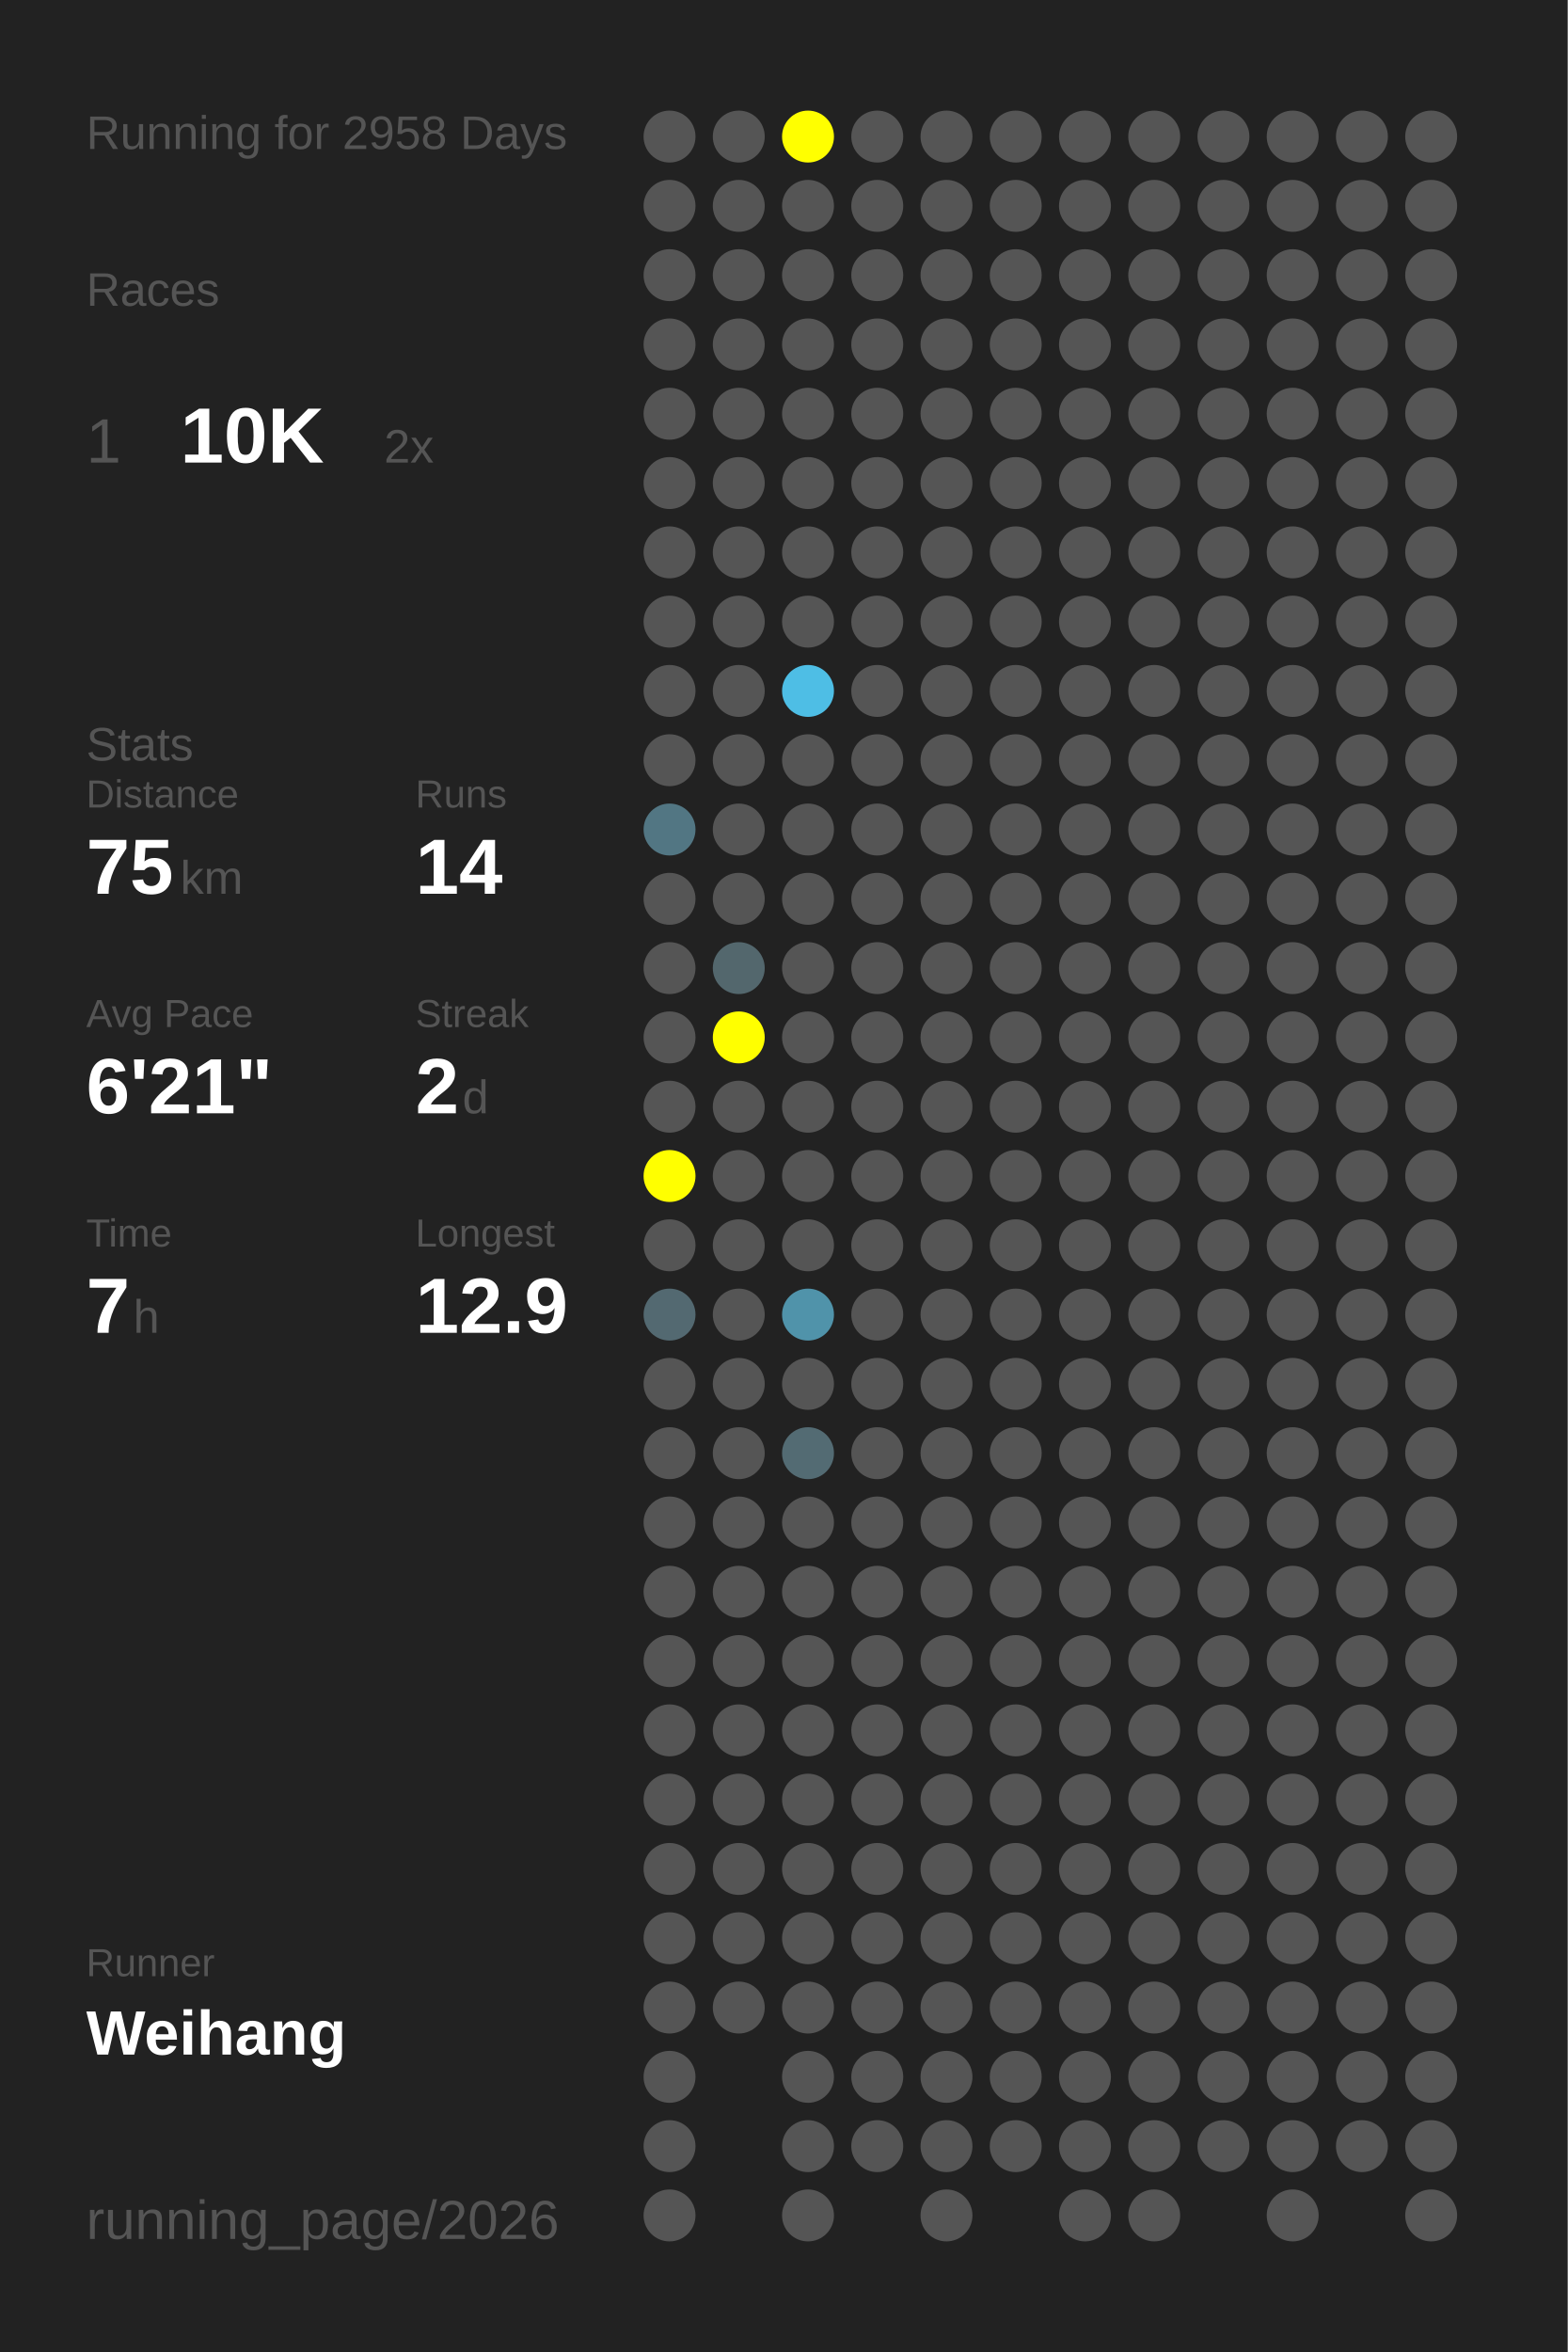
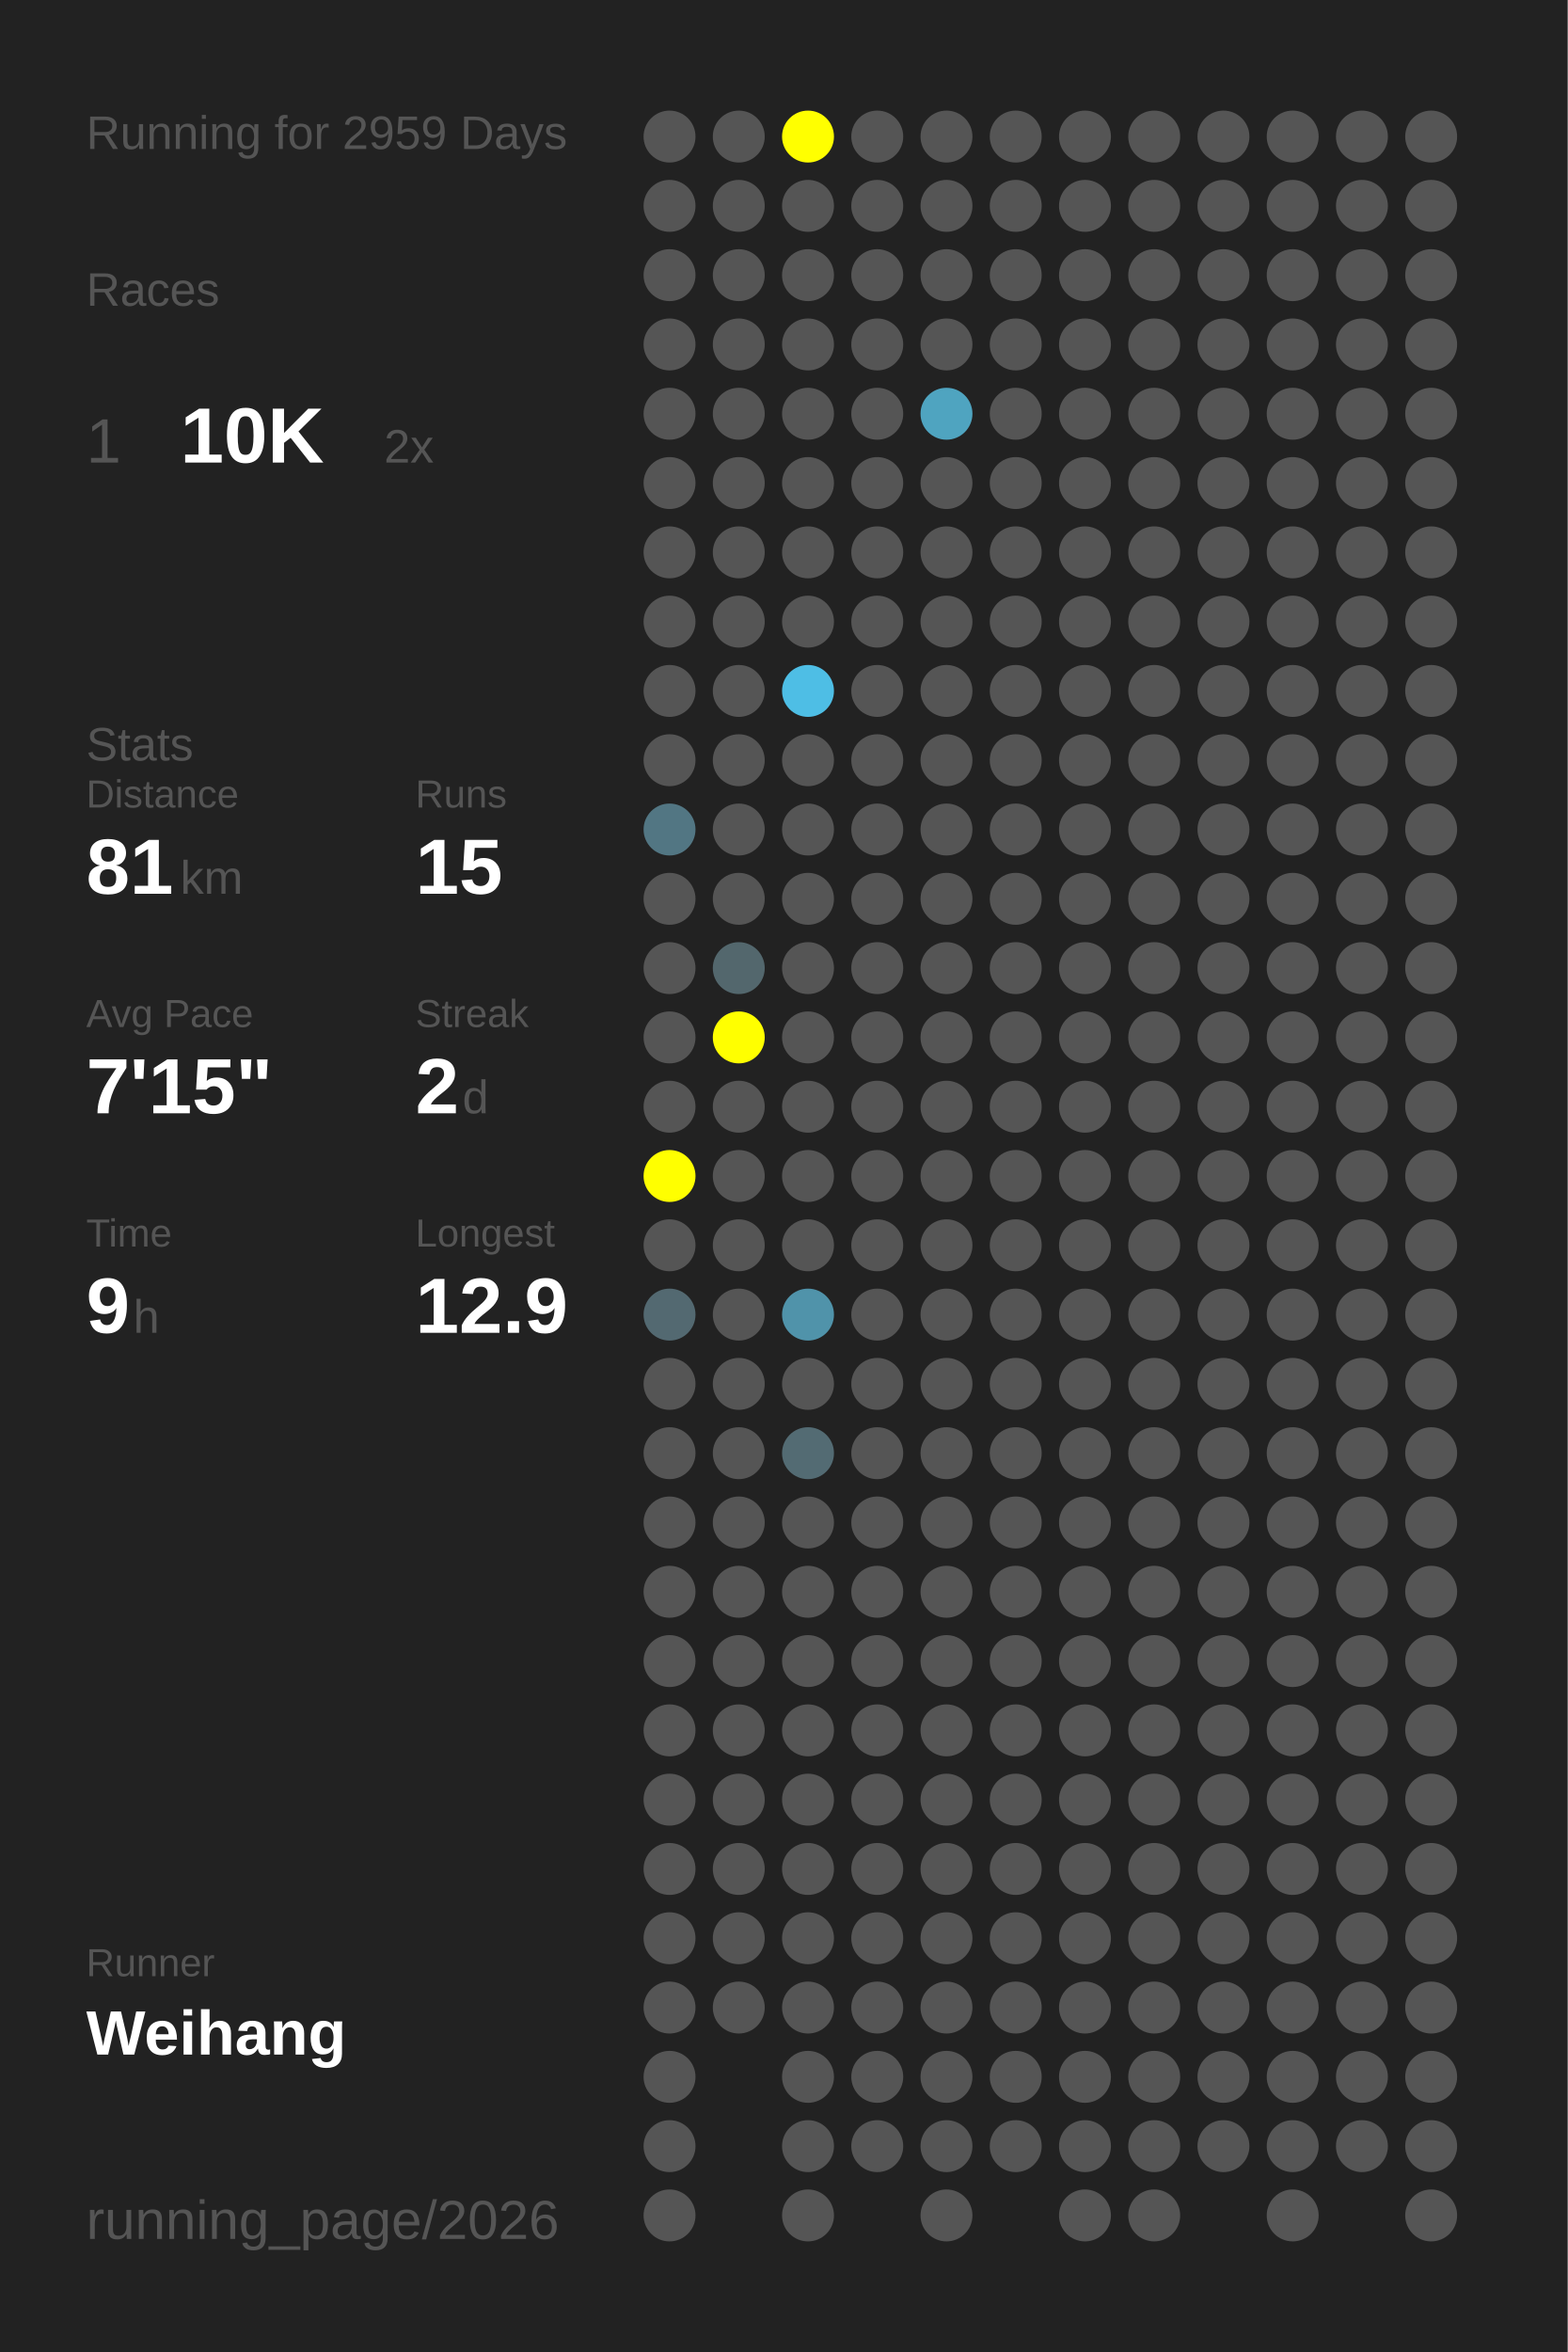
<svg xmlns="http://www.w3.org/2000/svg" baseProfile="full" height="300mm" version="1.1" viewBox="0,0,200,300" width="200mm">
  <defs />
  <rect fill="#222222" height="300" width="200" x="0" y="0" />
-   <text fill="#555555" style="font-size:6px; font-family:Arial;" x="11" y="19">Running for 2958 Days</text>
+   <text fill="#555555" style="font-size:6px; font-family:Arial;" x="11" y="19">Running for 2959 Days</text>
  <text fill="#555555" style="font-size:6px; font-family:Arial;" x="11" y="39">Races</text>
  <text fill="#555555" style="font-size:8px; font-family:Arial;" x="11" y="59">1</text>
  <text fill="#FFFFFF" style="font-size:10px; font-family:Arial; font-weight:bold;" x="23" y="59">10K</text>
  <text fill="#555555" style="font-size:6px; font-family:Arial;" x="49" y="59">2x</text>
  <text fill="#555555" style="font-size:6px; font-family:Arial;" x="11" y="97">Stats</text>
  <text fill="#555555" style="font-size:5px; font-family:Arial;" x="11" y="103">Distance</text>
-   <text fill="#FFFFFF" style="font-size:10px; font-family:Arial; font-weight:bold;" x="11" y="114">75</text>
+   <text fill="#FFFFFF" style="font-size:10px; font-family:Arial; font-weight:bold;" x="11" y="114">81</text>
  <text fill="#555555" style="font-size:6px; font-family:Arial;" x="23" y="114">km</text>
  <text fill="#555555" style="font-size:5px; font-family:Arial;" x="53" y="103">Runs</text>
-   <text fill="#FFFFFF" style="font-size:10px; font-family:Arial; font-weight:bold;" x="53" y="114">14</text>
+   <text fill="#FFFFFF" style="font-size:10px; font-family:Arial; font-weight:bold;" x="53" y="114">15</text>
  <text fill="#555555" style="font-size:5px; font-family:Arial;" x="11" y="131">Avg Pace</text>
-   <text fill="#FFFFFF" style="font-size:10px; font-family:Arial; font-weight:bold;" x="11" y="142">6'21"</text>
+   <text fill="#FFFFFF" style="font-size:10px; font-family:Arial; font-weight:bold;" x="11" y="142">7'15"</text>
  <text fill="#555555" style="font-size:5px; font-family:Arial;" x="53" y="131">Streak</text>
  <text fill="#FFFFFF" style="font-size:10px; font-family:Arial; font-weight:bold;" x="53" y="142">2</text>
  <text fill="#555555" style="font-size:6px; font-family:Arial;" x="59" y="142">d</text>
  <text fill="#555555" style="font-size:5px; font-family:Arial;" x="11" y="159">Time</text>
-   <text fill="#FFFFFF" style="font-size:10px; font-family:Arial; font-weight:bold;" x="11" y="170">7</text>
+   <text fill="#FFFFFF" style="font-size:10px; font-family:Arial; font-weight:bold;" x="11" y="170">9</text>
  <text fill="#555555" style="font-size:6px; font-family:Arial;" x="17" y="170">h</text>
  <text fill="#555555" style="font-size:5px; font-family:Arial;" x="53" y="159">Longest</text>
  <text fill="#FFFFFF" style="font-size:10px; font-family:Arial; font-weight:bold;" x="53" y="170">12.9</text>
  <text fill="#555555" style="font-size:5px; font-family:Arial;" x="11" y="252.065">Runner</text>
  <text fill="#FFFFFF" style="font-size:8px; font-family:Arial; font-weight:bold;" x="11" y="262.065">Weihang</text>
  <text fill="#555555" style="font-size:7px; font-family:Arial;" x="11" y="285.581">running_page/2026</text>
  <circle cx="85.417" cy="17.419" fill="#555555" r="3.312" />
  <circle cx="85.417" cy="26.258" fill="#555555" r="3.312" />
  <circle cx="85.417" cy="35.097" fill="#555555" r="3.312" />
  <circle cx="85.417" cy="43.935" fill="#555555" r="3.312" />
  <circle cx="85.417" cy="52.774" fill="#555555" r="3.312" />
  <circle cx="85.417" cy="61.613" fill="#555555" r="3.312" />
  <circle cx="85.417" cy="70.452" fill="#555555" r="3.312" />
  <circle cx="85.417" cy="79.29" fill="#555555" r="3.312" />
  <circle cx="85.417" cy="88.129" fill="#555555" r="3.312" />
  <circle cx="85.417" cy="96.968" fill="#555555" r="3.312" />
  <circle cx="85.417" cy="105.806" fill="#527683" r="3.312" />
  <circle cx="85.417" cy="114.645" fill="#555555" r="3.312" />
  <circle cx="85.417" cy="123.484" fill="#555555" r="3.312" />
  <circle cx="85.417" cy="132.323" fill="#555555" r="3.312" />
  <circle cx="85.417" cy="141.161" fill="#555555" r="3.312" />
  <circle cx="85.417" cy="150" fill="#FFFF00" r="3.312" />
  <circle cx="85.417" cy="158.839" fill="#555555" r="3.312" />
  <circle cx="85.417" cy="167.677" fill="#536971" r="3.312" />
  <circle cx="85.417" cy="176.516" fill="#555555" r="3.312" />
  <circle cx="85.417" cy="185.355" fill="#555555" r="3.312" />
  <circle cx="85.417" cy="194.194" fill="#555555" r="3.312" />
  <circle cx="85.417" cy="203.032" fill="#555555" r="3.312" />
  <circle cx="85.417" cy="211.871" fill="#555555" r="3.312" />
  <circle cx="85.417" cy="220.71" fill="#555555" r="3.312" />
  <circle cx="85.417" cy="229.548" fill="#555555" r="3.312" />
  <circle cx="85.417" cy="238.387" fill="#555555" r="3.312" />
  <circle cx="85.417" cy="247.226" fill="#555555" r="3.312" />
  <circle cx="85.417" cy="256.065" fill="#555555" r="3.312" />
  <circle cx="85.417" cy="264.903" fill="#555555" r="3.312" />
  <circle cx="85.417" cy="273.742" fill="#555555" r="3.312" />
  <circle cx="85.417" cy="282.581" fill="#555555" r="3.312" />
  <circle cx="94.25" cy="17.419" fill="#555555" r="3.312" />
  <circle cx="94.25" cy="26.258" fill="#555555" r="3.312" />
  <circle cx="94.25" cy="35.097" fill="#555555" r="3.312" />
  <circle cx="94.25" cy="43.935" fill="#555555" r="3.312" />
  <circle cx="94.25" cy="52.774" fill="#555555" r="3.312" />
  <circle cx="94.25" cy="61.613" fill="#555555" r="3.312" />
  <circle cx="94.25" cy="70.452" fill="#555555" r="3.312" />
  <circle cx="94.25" cy="79.29" fill="#555555" r="3.312" />
  <circle cx="94.25" cy="88.129" fill="#555555" r="3.312" />
  <circle cx="94.25" cy="96.968" fill="#555555" r="3.312" />
  <circle cx="94.25" cy="105.806" fill="#555555" r="3.312" />
  <circle cx="94.25" cy="114.645" fill="#555555" r="3.312" />
  <circle cx="94.25" cy="123.484" fill="#53676d" r="3.312" />
  <circle cx="94.25" cy="132.323" fill="#FFFF00" r="3.312" />
  <circle cx="94.25" cy="141.161" fill="#555555" r="3.312" />
  <circle cx="94.25" cy="150" fill="#555555" r="3.312" />
  <circle cx="94.25" cy="158.839" fill="#555555" r="3.312" />
  <circle cx="94.25" cy="167.677" fill="#555555" r="3.312" />
  <circle cx="94.25" cy="176.516" fill="#555555" r="3.312" />
  <circle cx="94.25" cy="185.355" fill="#555555" r="3.312" />
  <circle cx="94.25" cy="194.194" fill="#555555" r="3.312" />
  <circle cx="94.25" cy="203.032" fill="#555555" r="3.312" />
  <circle cx="94.25" cy="211.871" fill="#555555" r="3.312" />
  <circle cx="94.25" cy="220.71" fill="#555555" r="3.312" />
  <circle cx="94.25" cy="229.548" fill="#555555" r="3.312" />
  <circle cx="94.25" cy="238.387" fill="#555555" r="3.312" />
  <circle cx="94.25" cy="247.226" fill="#555555" r="3.312" />
  <circle cx="94.25" cy="256.065" fill="#555555" r="3.312" />
  <circle cx="103.083" cy="17.419" fill="#FFFF00" r="3.312" />
  <circle cx="103.083" cy="26.258" fill="#555555" r="3.312" />
  <circle cx="103.083" cy="35.097" fill="#555555" r="3.312" />
  <circle cx="103.083" cy="43.935" fill="#555555" r="3.312" />
  <circle cx="103.083" cy="52.774" fill="#555555" r="3.312" />
  <circle cx="103.083" cy="61.613" fill="#555555" r="3.312" />
  <circle cx="103.083" cy="70.452" fill="#555555" r="3.312" />
  <circle cx="103.083" cy="79.29" fill="#555555" r="3.312" />
  <circle cx="103.083" cy="88.129" fill="#4ebee5" r="3.312" />
  <circle cx="103.083" cy="96.968" fill="#555555" r="3.312" />
  <circle cx="103.083" cy="105.806" fill="#555555" r="3.312" />
  <circle cx="103.083" cy="114.645" fill="#555555" r="3.312" />
  <circle cx="103.083" cy="123.484" fill="#555555" r="3.312" />
  <circle cx="103.083" cy="132.323" fill="#555555" r="3.312" />
  <circle cx="103.083" cy="141.161" fill="#555555" r="3.312" />
  <circle cx="103.083" cy="150" fill="#555555" r="3.312" />
  <circle cx="103.083" cy="158.839" fill="#555555" r="3.312" />
  <circle cx="103.083" cy="167.677" fill="#5093aa" r="3.312" />
  <circle cx="103.083" cy="176.516" fill="#555555" r="3.312" />
  <circle cx="103.083" cy="185.355" fill="#536b73" r="3.312" />
  <circle cx="103.083" cy="194.194" fill="#555555" r="3.312" />
  <circle cx="103.083" cy="203.032" fill="#555555" r="3.312" />
  <circle cx="103.083" cy="211.871" fill="#555555" r="3.312" />
  <circle cx="103.083" cy="220.71" fill="#555555" r="3.312" />
  <circle cx="103.083" cy="229.548" fill="#555555" r="3.312" />
  <circle cx="103.083" cy="238.387" fill="#555555" r="3.312" />
  <circle cx="103.083" cy="247.226" fill="#555555" r="3.312" />
  <circle cx="103.083" cy="256.065" fill="#555555" r="3.312" />
  <circle cx="103.083" cy="264.903" fill="#555555" r="3.312" />
  <circle cx="103.083" cy="273.742" fill="#555555" r="3.312" />
  <circle cx="103.083" cy="282.581" fill="#555555" r="3.312" />
  <circle cx="111.917" cy="17.419" fill="#555555" r="3.312" />
  <circle cx="111.917" cy="26.258" fill="#555555" r="3.312" />
  <circle cx="111.917" cy="35.097" fill="#555555" r="3.312" />
  <circle cx="111.917" cy="43.935" fill="#555555" r="3.312" />
  <circle cx="111.917" cy="52.774" fill="#555555" r="3.312" />
  <circle cx="111.917" cy="61.613" fill="#555555" r="3.312" />
  <circle cx="111.917" cy="70.452" fill="#555555" r="3.312" />
  <circle cx="111.917" cy="79.29" fill="#555555" r="3.312" />
  <circle cx="111.917" cy="88.129" fill="#555555" r="3.312" />
  <circle cx="111.917" cy="96.968" fill="#555555" r="3.312" />
  <circle cx="111.917" cy="105.806" fill="#555555" r="3.312" />
  <circle cx="111.917" cy="114.645" fill="#555555" r="3.312" />
  <circle cx="111.917" cy="123.484" fill="#555555" r="3.312" />
  <circle cx="111.917" cy="132.323" fill="#555555" r="3.312" />
  <circle cx="111.917" cy="141.161" fill="#555555" r="3.312" />
  <circle cx="111.917" cy="150" fill="#555555" r="3.312" />
  <circle cx="111.917" cy="158.839" fill="#555555" r="3.312" />
  <circle cx="111.917" cy="167.677" fill="#555555" r="3.312" />
  <circle cx="111.917" cy="176.516" fill="#555555" r="3.312" />
  <circle cx="111.917" cy="185.355" fill="#555555" r="3.312" />
  <circle cx="111.917" cy="194.194" fill="#555555" r="3.312" />
  <circle cx="111.917" cy="203.032" fill="#555555" r="3.312" />
  <circle cx="111.917" cy="211.871" fill="#555555" r="3.312" />
  <circle cx="111.917" cy="220.71" fill="#555555" r="3.312" />
  <circle cx="111.917" cy="229.548" fill="#555555" r="3.312" />
  <circle cx="111.917" cy="238.387" fill="#555555" r="3.312" />
  <circle cx="111.917" cy="247.226" fill="#555555" r="3.312" />
  <circle cx="111.917" cy="256.065" fill="#555555" r="3.312" />
  <circle cx="111.917" cy="264.903" fill="#555555" r="3.312" />
  <circle cx="111.917" cy="273.742" fill="#555555" r="3.312" />
  <circle cx="120.75" cy="17.419" fill="#555555" r="3.312" />
  <circle cx="120.75" cy="26.258" fill="#555555" r="3.312" />
  <circle cx="120.75" cy="35.097" fill="#555555" r="3.312" />
  <circle cx="120.75" cy="43.935" fill="#555555" r="3.312" />
-   <circle cx="120.75" cy="52.774" fill="#555555" r="3.312" />
+   <circle cx="120.75" cy="52.774" fill="#4fa4c0" r="3.312" />
  <circle cx="120.75" cy="61.613" fill="#555555" r="3.312" />
  <circle cx="120.75" cy="70.452" fill="#555555" r="3.312" />
  <circle cx="120.75" cy="79.29" fill="#555555" r="3.312" />
  <circle cx="120.75" cy="88.129" fill="#555555" r="3.312" />
  <circle cx="120.75" cy="96.968" fill="#555555" r="3.312" />
  <circle cx="120.75" cy="105.806" fill="#555555" r="3.312" />
  <circle cx="120.75" cy="114.645" fill="#555555" r="3.312" />
  <circle cx="120.75" cy="123.484" fill="#555555" r="3.312" />
  <circle cx="120.75" cy="132.323" fill="#555555" r="3.312" />
  <circle cx="120.75" cy="141.161" fill="#555555" r="3.312" />
  <circle cx="120.75" cy="150" fill="#555555" r="3.312" />
  <circle cx="120.75" cy="158.839" fill="#555555" r="3.312" />
  <circle cx="120.75" cy="167.677" fill="#555555" r="3.312" />
  <circle cx="120.75" cy="176.516" fill="#555555" r="3.312" />
  <circle cx="120.75" cy="185.355" fill="#555555" r="3.312" />
  <circle cx="120.75" cy="194.194" fill="#555555" r="3.312" />
  <circle cx="120.75" cy="203.032" fill="#555555" r="3.312" />
  <circle cx="120.75" cy="211.871" fill="#555555" r="3.312" />
  <circle cx="120.75" cy="220.71" fill="#555555" r="3.312" />
  <circle cx="120.75" cy="229.548" fill="#555555" r="3.312" />
  <circle cx="120.75" cy="238.387" fill="#555555" r="3.312" />
  <circle cx="120.75" cy="247.226" fill="#555555" r="3.312" />
  <circle cx="120.75" cy="256.065" fill="#555555" r="3.312" />
  <circle cx="120.75" cy="264.903" fill="#555555" r="3.312" />
  <circle cx="120.75" cy="273.742" fill="#555555" r="3.312" />
  <circle cx="120.75" cy="282.581" fill="#555555" r="3.312" />
  <circle cx="129.583" cy="17.419" fill="#555555" r="3.312" />
  <circle cx="129.583" cy="26.258" fill="#555555" r="3.312" />
  <circle cx="129.583" cy="35.097" fill="#555555" r="3.312" />
  <circle cx="129.583" cy="43.935" fill="#555555" r="3.312" />
  <circle cx="129.583" cy="52.774" fill="#555555" r="3.312" />
  <circle cx="129.583" cy="61.613" fill="#555555" r="3.312" />
  <circle cx="129.583" cy="70.452" fill="#555555" r="3.312" />
  <circle cx="129.583" cy="79.29" fill="#555555" r="3.312" />
  <circle cx="129.583" cy="88.129" fill="#555555" r="3.312" />
  <circle cx="129.583" cy="96.968" fill="#555555" r="3.312" />
  <circle cx="129.583" cy="105.806" fill="#555555" r="3.312" />
  <circle cx="129.583" cy="114.645" fill="#555555" r="3.312" />
  <circle cx="129.583" cy="123.484" fill="#555555" r="3.312" />
  <circle cx="129.583" cy="132.323" fill="#555555" r="3.312" />
  <circle cx="129.583" cy="141.161" fill="#555555" r="3.312" />
  <circle cx="129.583" cy="150" fill="#555555" r="3.312" />
  <circle cx="129.583" cy="158.839" fill="#555555" r="3.312" />
  <circle cx="129.583" cy="167.677" fill="#555555" r="3.312" />
  <circle cx="129.583" cy="176.516" fill="#555555" r="3.312" />
  <circle cx="129.583" cy="185.355" fill="#555555" r="3.312" />
  <circle cx="129.583" cy="194.194" fill="#555555" r="3.312" />
  <circle cx="129.583" cy="203.032" fill="#555555" r="3.312" />
  <circle cx="129.583" cy="211.871" fill="#555555" r="3.312" />
  <circle cx="129.583" cy="220.71" fill="#555555" r="3.312" />
  <circle cx="129.583" cy="229.548" fill="#555555" r="3.312" />
  <circle cx="129.583" cy="238.387" fill="#555555" r="3.312" />
  <circle cx="129.583" cy="247.226" fill="#555555" r="3.312" />
  <circle cx="129.583" cy="256.065" fill="#555555" r="3.312" />
  <circle cx="129.583" cy="264.903" fill="#555555" r="3.312" />
  <circle cx="129.583" cy="273.742" fill="#555555" r="3.312" />
  <circle cx="138.417" cy="17.419" fill="#555555" r="3.312" />
  <circle cx="138.417" cy="26.258" fill="#555555" r="3.312" />
  <circle cx="138.417" cy="35.097" fill="#555555" r="3.312" />
  <circle cx="138.417" cy="43.935" fill="#555555" r="3.312" />
  <circle cx="138.417" cy="52.774" fill="#555555" r="3.312" />
  <circle cx="138.417" cy="61.613" fill="#555555" r="3.312" />
  <circle cx="138.417" cy="70.452" fill="#555555" r="3.312" />
  <circle cx="138.417" cy="79.29" fill="#555555" r="3.312" />
  <circle cx="138.417" cy="88.129" fill="#555555" r="3.312" />
  <circle cx="138.417" cy="96.968" fill="#555555" r="3.312" />
  <circle cx="138.417" cy="105.806" fill="#555555" r="3.312" />
  <circle cx="138.417" cy="114.645" fill="#555555" r="3.312" />
  <circle cx="138.417" cy="123.484" fill="#555555" r="3.312" />
  <circle cx="138.417" cy="132.323" fill="#555555" r="3.312" />
  <circle cx="138.417" cy="141.161" fill="#555555" r="3.312" />
  <circle cx="138.417" cy="150" fill="#555555" r="3.312" />
  <circle cx="138.417" cy="158.839" fill="#555555" r="3.312" />
  <circle cx="138.417" cy="167.677" fill="#555555" r="3.312" />
  <circle cx="138.417" cy="176.516" fill="#555555" r="3.312" />
  <circle cx="138.417" cy="185.355" fill="#555555" r="3.312" />
  <circle cx="138.417" cy="194.194" fill="#555555" r="3.312" />
  <circle cx="138.417" cy="203.032" fill="#555555" r="3.312" />
  <circle cx="138.417" cy="211.871" fill="#555555" r="3.312" />
  <circle cx="138.417" cy="220.71" fill="#555555" r="3.312" />
  <circle cx="138.417" cy="229.548" fill="#555555" r="3.312" />
  <circle cx="138.417" cy="238.387" fill="#555555" r="3.312" />
  <circle cx="138.417" cy="247.226" fill="#555555" r="3.312" />
  <circle cx="138.417" cy="256.065" fill="#555555" r="3.312" />
  <circle cx="138.417" cy="264.903" fill="#555555" r="3.312" />
  <circle cx="138.417" cy="273.742" fill="#555555" r="3.312" />
  <circle cx="138.417" cy="282.581" fill="#555555" r="3.312" />
  <circle cx="147.25" cy="17.419" fill="#555555" r="3.312" />
  <circle cx="147.25" cy="26.258" fill="#555555" r="3.312" />
  <circle cx="147.25" cy="35.097" fill="#555555" r="3.312" />
  <circle cx="147.25" cy="43.935" fill="#555555" r="3.312" />
  <circle cx="147.25" cy="52.774" fill="#555555" r="3.312" />
  <circle cx="147.25" cy="61.613" fill="#555555" r="3.312" />
  <circle cx="147.25" cy="70.452" fill="#555555" r="3.312" />
  <circle cx="147.25" cy="79.29" fill="#555555" r="3.312" />
  <circle cx="147.25" cy="88.129" fill="#555555" r="3.312" />
  <circle cx="147.25" cy="96.968" fill="#555555" r="3.312" />
  <circle cx="147.25" cy="105.806" fill="#555555" r="3.312" />
  <circle cx="147.25" cy="114.645" fill="#555555" r="3.312" />
  <circle cx="147.25" cy="123.484" fill="#555555" r="3.312" />
  <circle cx="147.25" cy="132.323" fill="#555555" r="3.312" />
  <circle cx="147.25" cy="141.161" fill="#555555" r="3.312" />
  <circle cx="147.25" cy="150" fill="#555555" r="3.312" />
  <circle cx="147.25" cy="158.839" fill="#555555" r="3.312" />
  <circle cx="147.25" cy="167.677" fill="#555555" r="3.312" />
  <circle cx="147.25" cy="176.516" fill="#555555" r="3.312" />
  <circle cx="147.25" cy="185.355" fill="#555555" r="3.312" />
  <circle cx="147.25" cy="194.194" fill="#555555" r="3.312" />
  <circle cx="147.25" cy="203.032" fill="#555555" r="3.312" />
  <circle cx="147.25" cy="211.871" fill="#555555" r="3.312" />
  <circle cx="147.25" cy="220.71" fill="#555555" r="3.312" />
  <circle cx="147.25" cy="229.548" fill="#555555" r="3.312" />
  <circle cx="147.25" cy="238.387" fill="#555555" r="3.312" />
  <circle cx="147.25" cy="247.226" fill="#555555" r="3.312" />
  <circle cx="147.25" cy="256.065" fill="#555555" r="3.312" />
  <circle cx="147.25" cy="264.903" fill="#555555" r="3.312" />
  <circle cx="147.25" cy="273.742" fill="#555555" r="3.312" />
  <circle cx="147.25" cy="282.581" fill="#555555" r="3.312" />
  <circle cx="156.083" cy="17.419" fill="#555555" r="3.312" />
  <circle cx="156.083" cy="26.258" fill="#555555" r="3.312" />
  <circle cx="156.083" cy="35.097" fill="#555555" r="3.312" />
  <circle cx="156.083" cy="43.935" fill="#555555" r="3.312" />
  <circle cx="156.083" cy="52.774" fill="#555555" r="3.312" />
  <circle cx="156.083" cy="61.613" fill="#555555" r="3.312" />
  <circle cx="156.083" cy="70.452" fill="#555555" r="3.312" />
  <circle cx="156.083" cy="79.29" fill="#555555" r="3.312" />
  <circle cx="156.083" cy="88.129" fill="#555555" r="3.312" />
  <circle cx="156.083" cy="96.968" fill="#555555" r="3.312" />
  <circle cx="156.083" cy="105.806" fill="#555555" r="3.312" />
  <circle cx="156.083" cy="114.645" fill="#555555" r="3.312" />
  <circle cx="156.083" cy="123.484" fill="#555555" r="3.312" />
  <circle cx="156.083" cy="132.323" fill="#555555" r="3.312" />
  <circle cx="156.083" cy="141.161" fill="#555555" r="3.312" />
  <circle cx="156.083" cy="150" fill="#555555" r="3.312" />
  <circle cx="156.083" cy="158.839" fill="#555555" r="3.312" />
  <circle cx="156.083" cy="167.677" fill="#555555" r="3.312" />
  <circle cx="156.083" cy="176.516" fill="#555555" r="3.312" />
  <circle cx="156.083" cy="185.355" fill="#555555" r="3.312" />
  <circle cx="156.083" cy="194.194" fill="#555555" r="3.312" />
  <circle cx="156.083" cy="203.032" fill="#555555" r="3.312" />
  <circle cx="156.083" cy="211.871" fill="#555555" r="3.312" />
  <circle cx="156.083" cy="220.71" fill="#555555" r="3.312" />
  <circle cx="156.083" cy="229.548" fill="#555555" r="3.312" />
  <circle cx="156.083" cy="238.387" fill="#555555" r="3.312" />
  <circle cx="156.083" cy="247.226" fill="#555555" r="3.312" />
  <circle cx="156.083" cy="256.065" fill="#555555" r="3.312" />
  <circle cx="156.083" cy="264.903" fill="#555555" r="3.312" />
  <circle cx="156.083" cy="273.742" fill="#555555" r="3.312" />
  <circle cx="164.917" cy="17.419" fill="#555555" r="3.312" />
  <circle cx="164.917" cy="26.258" fill="#555555" r="3.312" />
  <circle cx="164.917" cy="35.097" fill="#555555" r="3.312" />
  <circle cx="164.917" cy="43.935" fill="#555555" r="3.312" />
  <circle cx="164.917" cy="52.774" fill="#555555" r="3.312" />
  <circle cx="164.917" cy="61.613" fill="#555555" r="3.312" />
  <circle cx="164.917" cy="70.452" fill="#555555" r="3.312" />
  <circle cx="164.917" cy="79.29" fill="#555555" r="3.312" />
  <circle cx="164.917" cy="88.129" fill="#555555" r="3.312" />
  <circle cx="164.917" cy="96.968" fill="#555555" r="3.312" />
  <circle cx="164.917" cy="105.806" fill="#555555" r="3.312" />
  <circle cx="164.917" cy="114.645" fill="#555555" r="3.312" />
  <circle cx="164.917" cy="123.484" fill="#555555" r="3.312" />
  <circle cx="164.917" cy="132.323" fill="#555555" r="3.312" />
  <circle cx="164.917" cy="141.161" fill="#555555" r="3.312" />
  <circle cx="164.917" cy="150" fill="#555555" r="3.312" />
  <circle cx="164.917" cy="158.839" fill="#555555" r="3.312" />
  <circle cx="164.917" cy="167.677" fill="#555555" r="3.312" />
  <circle cx="164.917" cy="176.516" fill="#555555" r="3.312" />
  <circle cx="164.917" cy="185.355" fill="#555555" r="3.312" />
  <circle cx="164.917" cy="194.194" fill="#555555" r="3.312" />
  <circle cx="164.917" cy="203.032" fill="#555555" r="3.312" />
  <circle cx="164.917" cy="211.871" fill="#555555" r="3.312" />
  <circle cx="164.917" cy="220.71" fill="#555555" r="3.312" />
  <circle cx="164.917" cy="229.548" fill="#555555" r="3.312" />
  <circle cx="164.917" cy="238.387" fill="#555555" r="3.312" />
  <circle cx="164.917" cy="247.226" fill="#555555" r="3.312" />
  <circle cx="164.917" cy="256.065" fill="#555555" r="3.312" />
  <circle cx="164.917" cy="264.903" fill="#555555" r="3.312" />
  <circle cx="164.917" cy="273.742" fill="#555555" r="3.312" />
  <circle cx="164.917" cy="282.581" fill="#555555" r="3.312" />
  <circle cx="173.75" cy="17.419" fill="#555555" r="3.312" />
  <circle cx="173.75" cy="26.258" fill="#555555" r="3.312" />
  <circle cx="173.75" cy="35.097" fill="#555555" r="3.312" />
  <circle cx="173.75" cy="43.935" fill="#555555" r="3.312" />
  <circle cx="173.75" cy="52.774" fill="#555555" r="3.312" />
  <circle cx="173.75" cy="61.613" fill="#555555" r="3.312" />
  <circle cx="173.75" cy="70.452" fill="#555555" r="3.312" />
  <circle cx="173.75" cy="79.29" fill="#555555" r="3.312" />
  <circle cx="173.75" cy="88.129" fill="#555555" r="3.312" />
  <circle cx="173.75" cy="96.968" fill="#555555" r="3.312" />
  <circle cx="173.75" cy="105.806" fill="#555555" r="3.312" />
  <circle cx="173.75" cy="114.645" fill="#555555" r="3.312" />
  <circle cx="173.75" cy="123.484" fill="#555555" r="3.312" />
  <circle cx="173.75" cy="132.323" fill="#555555" r="3.312" />
  <circle cx="173.75" cy="141.161" fill="#555555" r="3.312" />
  <circle cx="173.75" cy="150" fill="#555555" r="3.312" />
  <circle cx="173.75" cy="158.839" fill="#555555" r="3.312" />
  <circle cx="173.75" cy="167.677" fill="#555555" r="3.312" />
  <circle cx="173.75" cy="176.516" fill="#555555" r="3.312" />
  <circle cx="173.75" cy="185.355" fill="#555555" r="3.312" />
  <circle cx="173.75" cy="194.194" fill="#555555" r="3.312" />
  <circle cx="173.75" cy="203.032" fill="#555555" r="3.312" />
  <circle cx="173.75" cy="211.871" fill="#555555" r="3.312" />
  <circle cx="173.75" cy="220.71" fill="#555555" r="3.312" />
  <circle cx="173.75" cy="229.548" fill="#555555" r="3.312" />
  <circle cx="173.75" cy="238.387" fill="#555555" r="3.312" />
  <circle cx="173.75" cy="247.226" fill="#555555" r="3.312" />
  <circle cx="173.75" cy="256.065" fill="#555555" r="3.312" />
  <circle cx="173.75" cy="264.903" fill="#555555" r="3.312" />
  <circle cx="173.75" cy="273.742" fill="#555555" r="3.312" />
  <circle cx="182.583" cy="17.419" fill="#555555" r="3.312" />
  <circle cx="182.583" cy="26.258" fill="#555555" r="3.312" />
  <circle cx="182.583" cy="35.097" fill="#555555" r="3.312" />
  <circle cx="182.583" cy="43.935" fill="#555555" r="3.312" />
  <circle cx="182.583" cy="52.774" fill="#555555" r="3.312" />
  <circle cx="182.583" cy="61.613" fill="#555555" r="3.312" />
  <circle cx="182.583" cy="70.452" fill="#555555" r="3.312" />
  <circle cx="182.583" cy="79.29" fill="#555555" r="3.312" />
  <circle cx="182.583" cy="88.129" fill="#555555" r="3.312" />
  <circle cx="182.583" cy="96.968" fill="#555555" r="3.312" />
  <circle cx="182.583" cy="105.806" fill="#555555" r="3.312" />
  <circle cx="182.583" cy="114.645" fill="#555555" r="3.312" />
  <circle cx="182.583" cy="123.484" fill="#555555" r="3.312" />
  <circle cx="182.583" cy="132.323" fill="#555555" r="3.312" />
  <circle cx="182.583" cy="141.161" fill="#555555" r="3.312" />
  <circle cx="182.583" cy="150" fill="#555555" r="3.312" />
  <circle cx="182.583" cy="158.839" fill="#555555" r="3.312" />
  <circle cx="182.583" cy="167.677" fill="#555555" r="3.312" />
  <circle cx="182.583" cy="176.516" fill="#555555" r="3.312" />
  <circle cx="182.583" cy="185.355" fill="#555555" r="3.312" />
  <circle cx="182.583" cy="194.194" fill="#555555" r="3.312" />
  <circle cx="182.583" cy="203.032" fill="#555555" r="3.312" />
  <circle cx="182.583" cy="211.871" fill="#555555" r="3.312" />
  <circle cx="182.583" cy="220.71" fill="#555555" r="3.312" />
  <circle cx="182.583" cy="229.548" fill="#555555" r="3.312" />
  <circle cx="182.583" cy="238.387" fill="#555555" r="3.312" />
  <circle cx="182.583" cy="247.226" fill="#555555" r="3.312" />
  <circle cx="182.583" cy="256.065" fill="#555555" r="3.312" />
  <circle cx="182.583" cy="264.903" fill="#555555" r="3.312" />
  <circle cx="182.583" cy="273.742" fill="#555555" r="3.312" />
  <circle cx="182.583" cy="282.581" fill="#555555" r="3.312" />
</svg>
